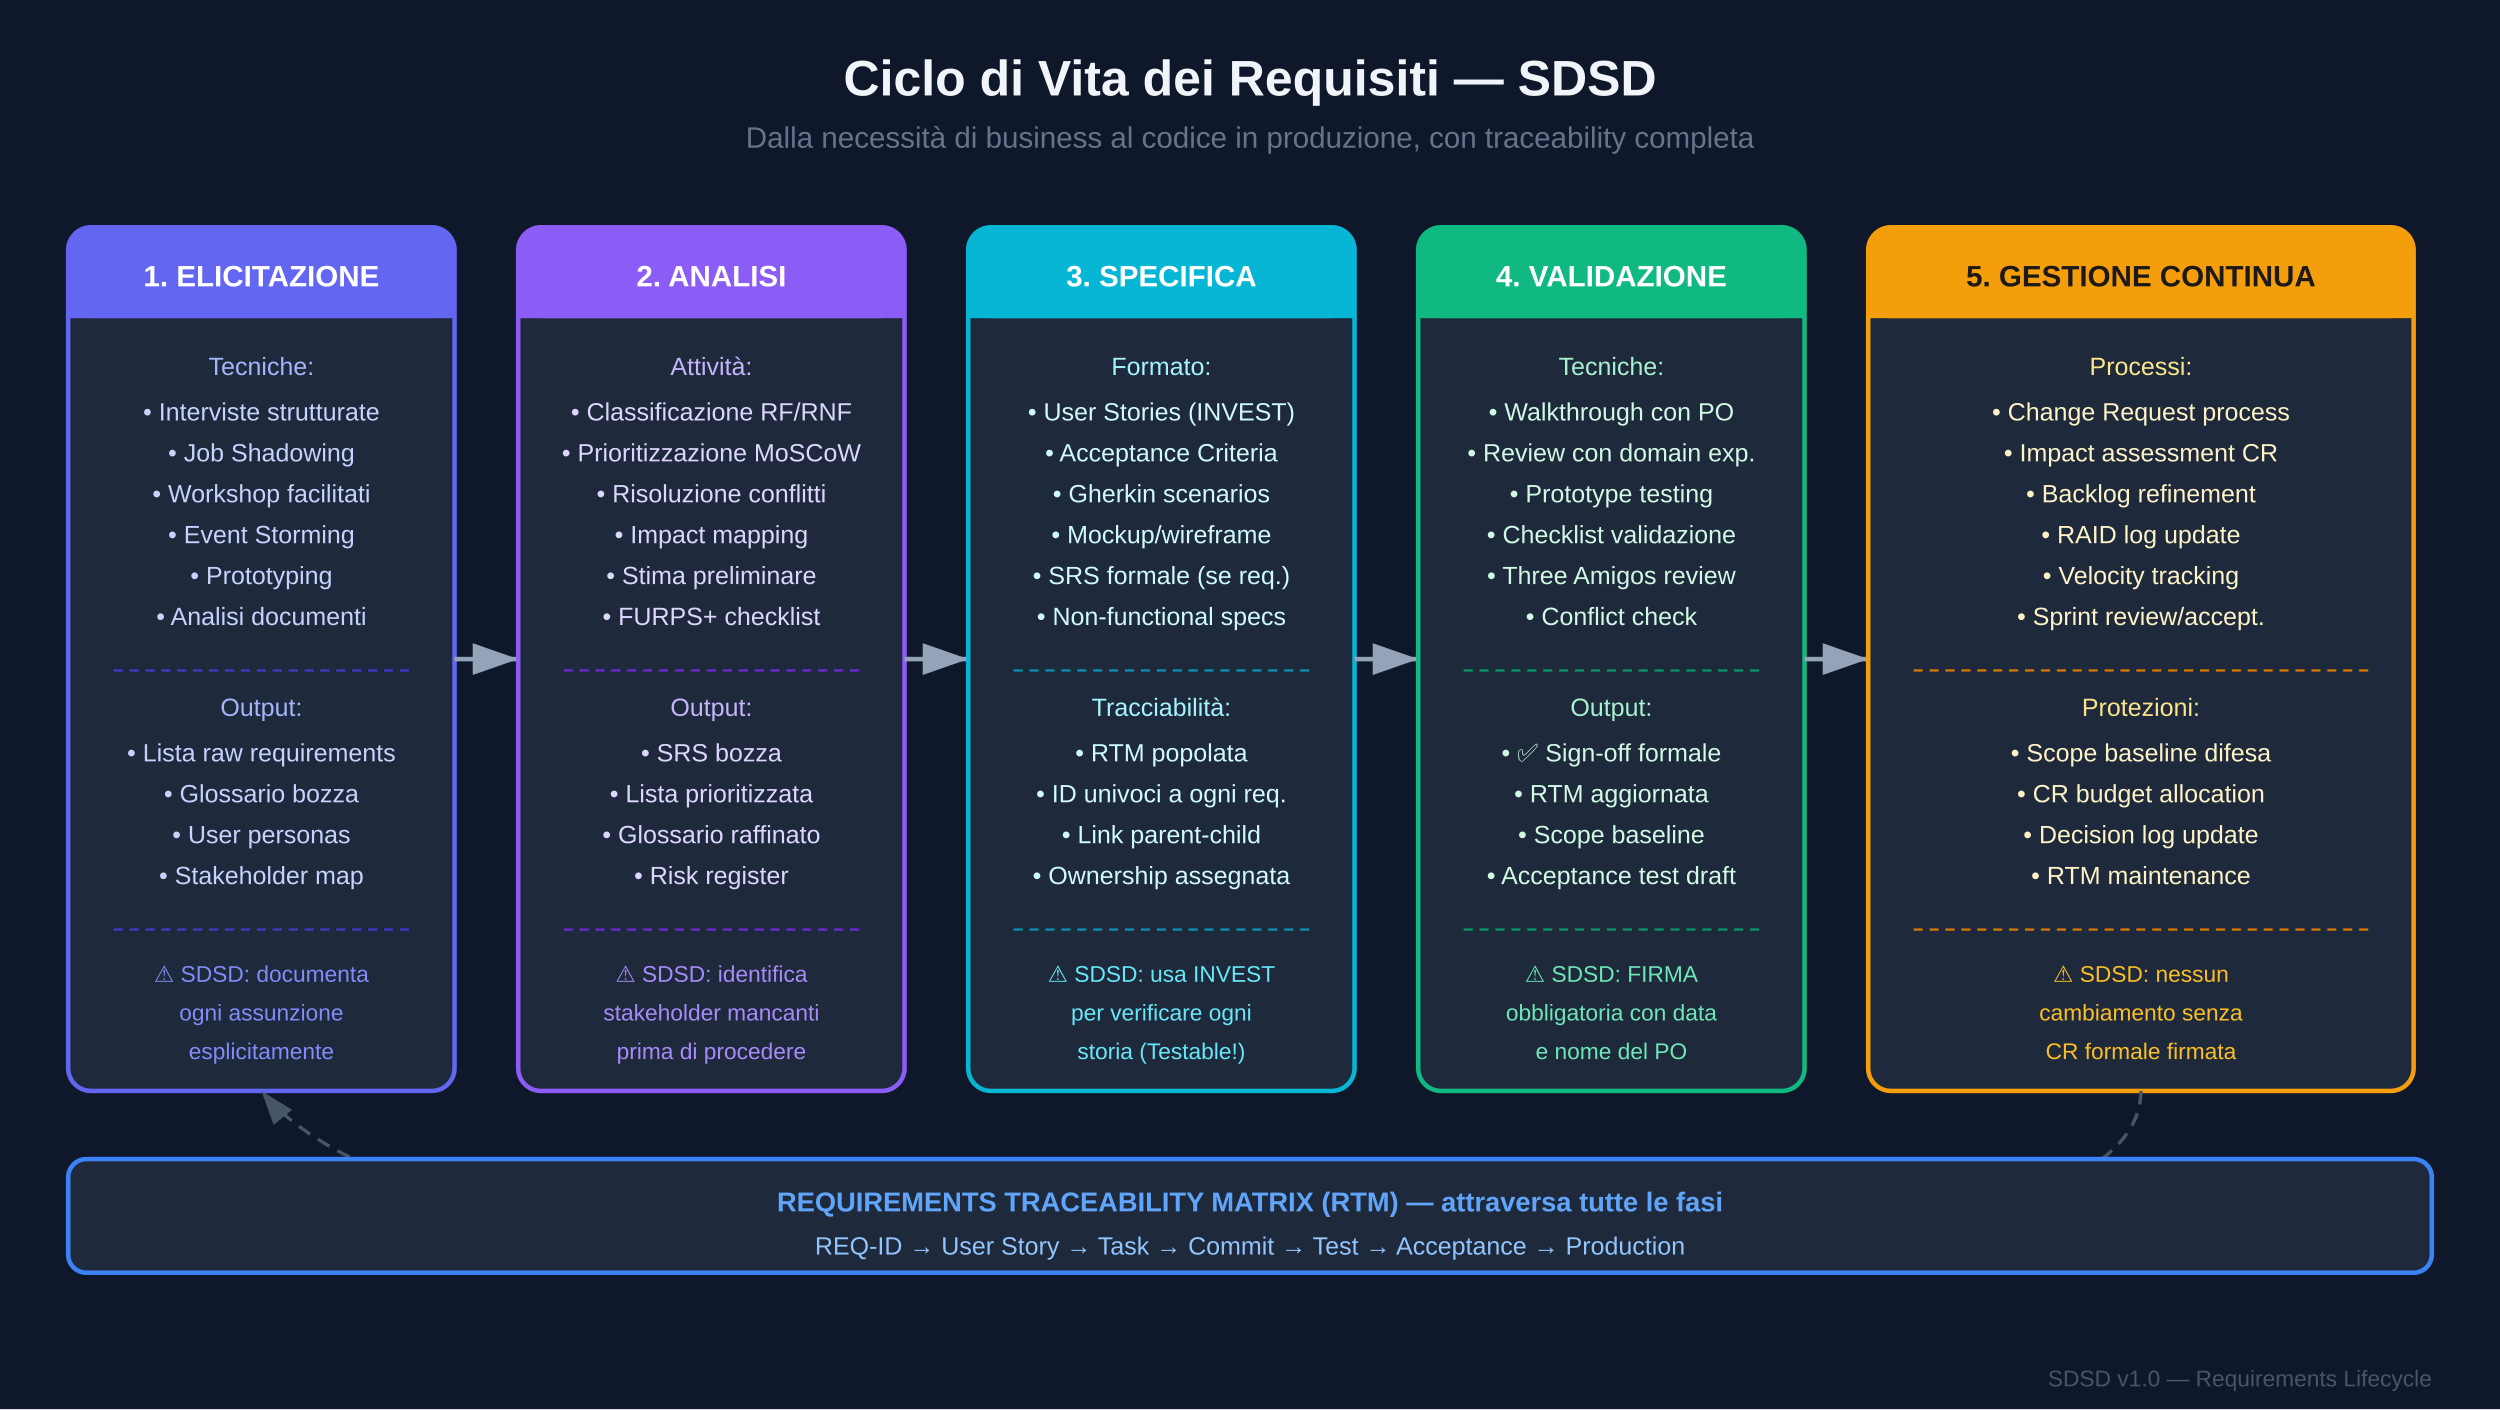
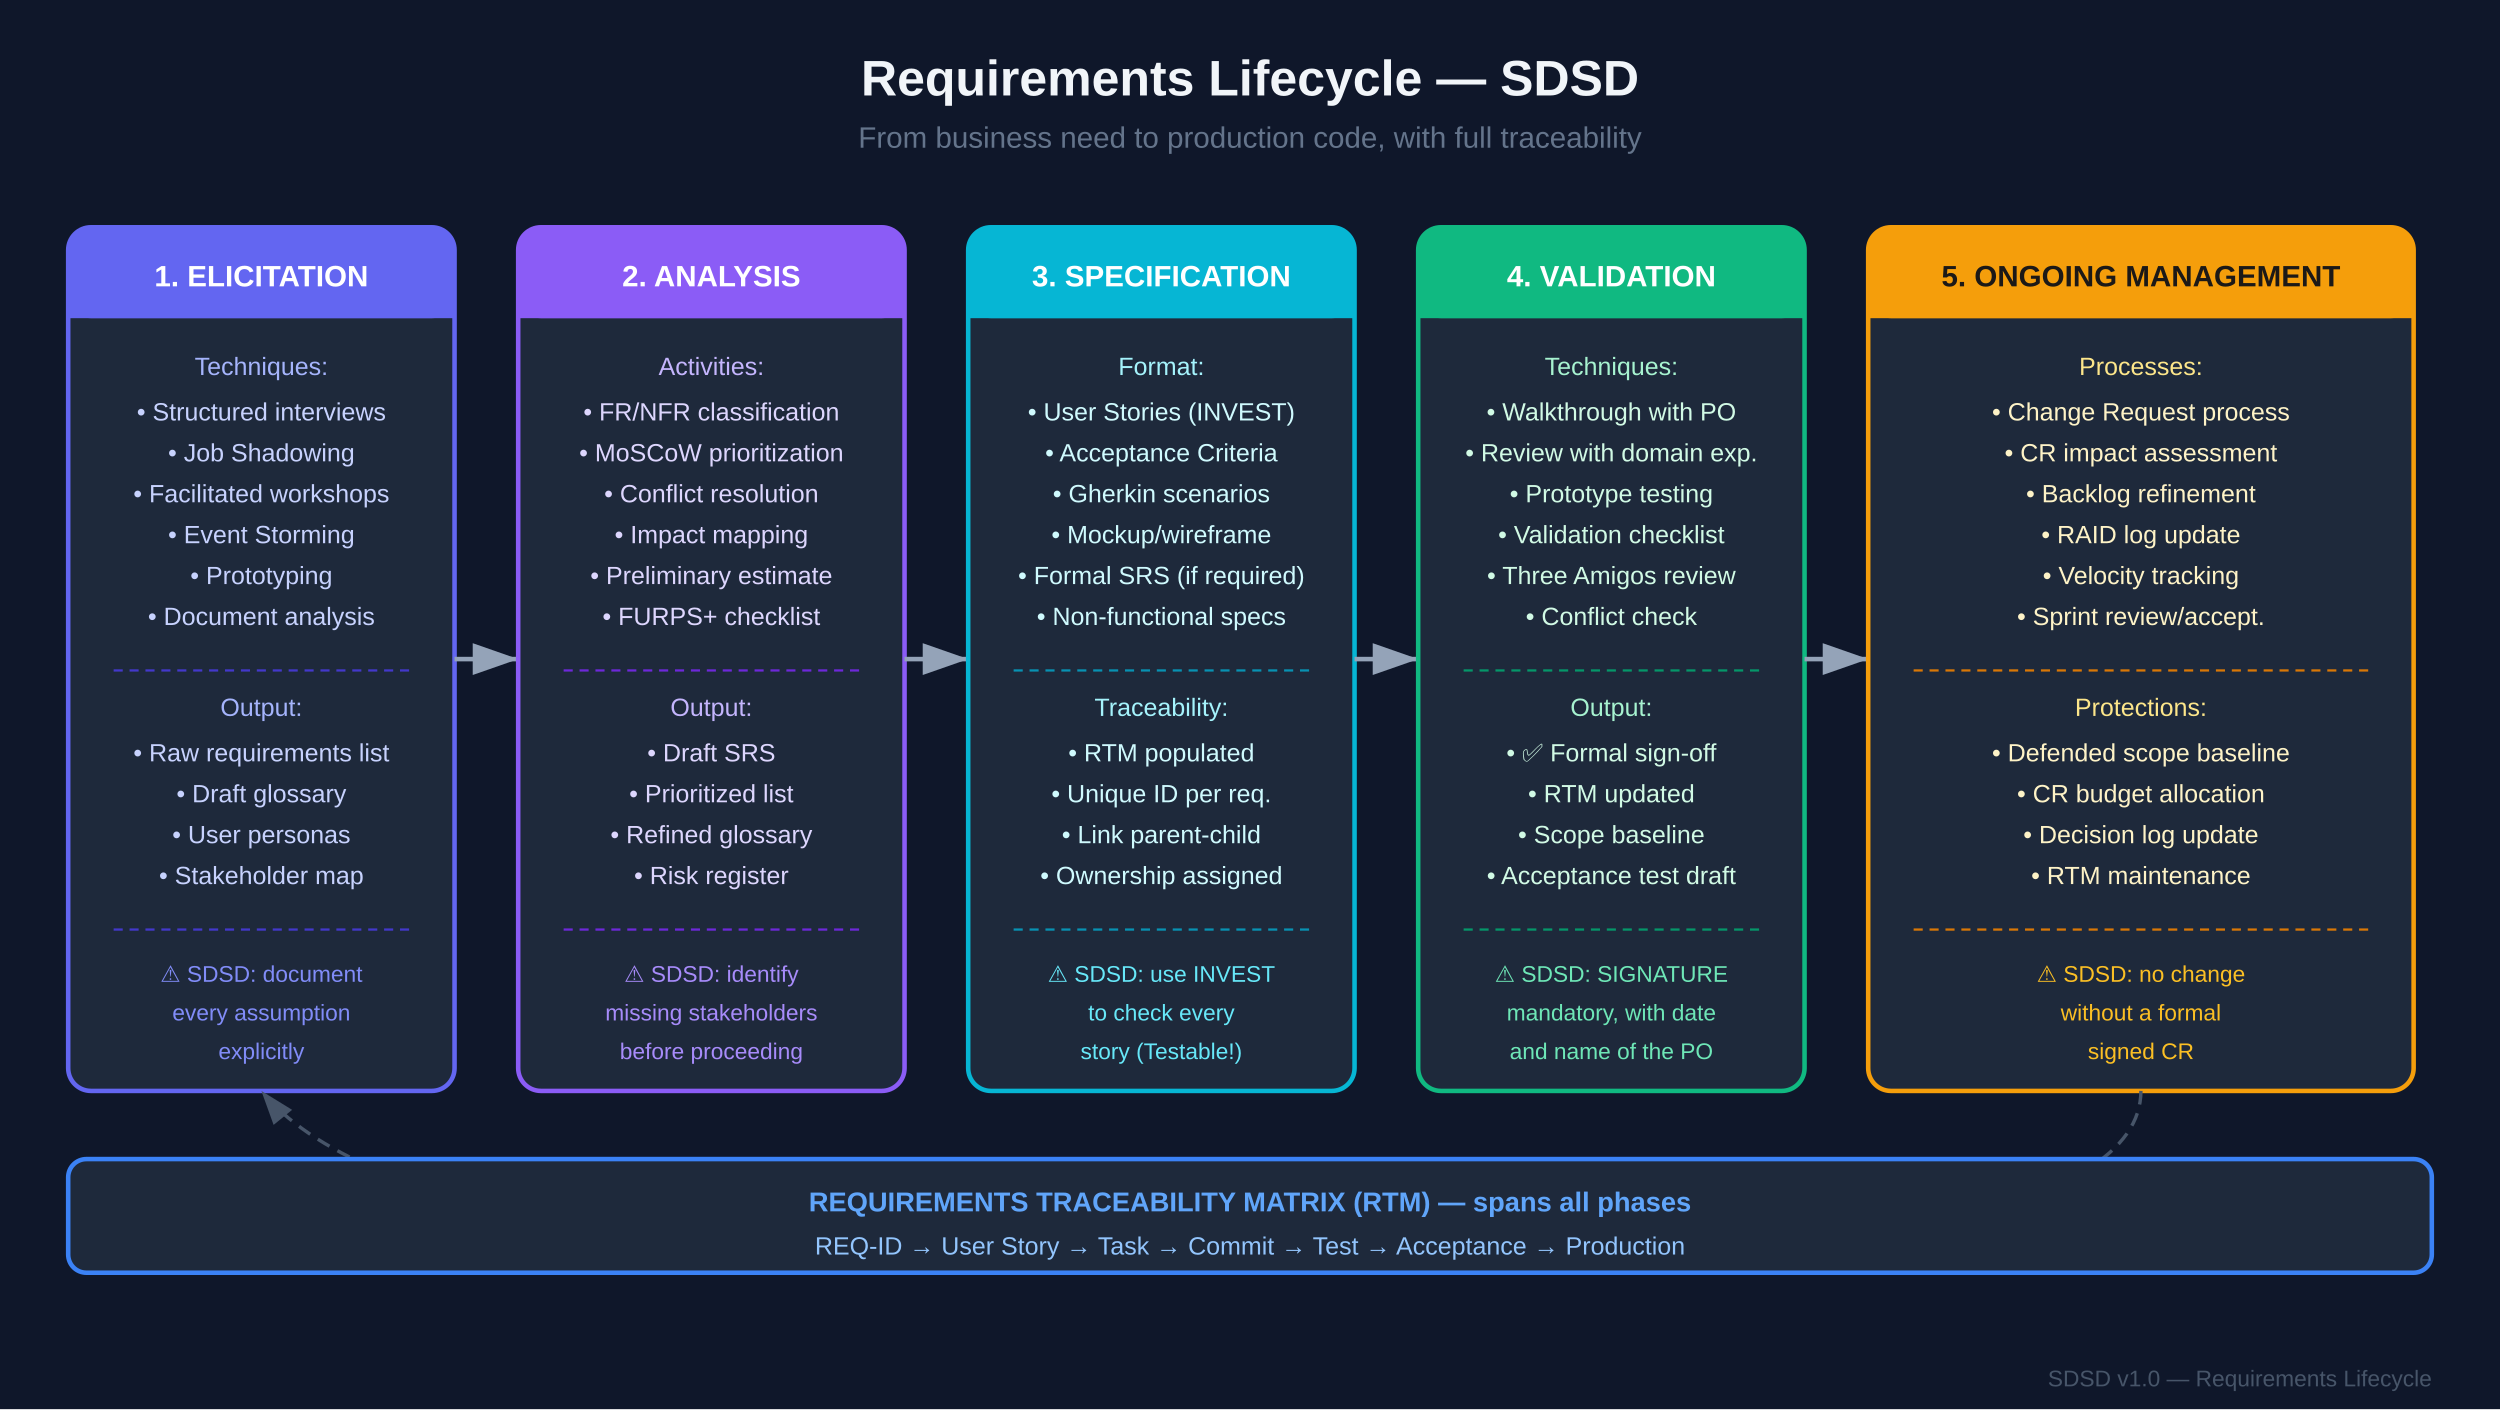
<svg xmlns="http://www.w3.org/2000/svg" width="1100" height="620" viewBox="0 0 1100 620" font-family="'Segoe UI', Arial, sans-serif">
  <rect width="1100" height="620" fill="#0f172a" />
-   <text x="550" y="42" text-anchor="middle" font-size="22" font-weight="bold" fill="#f1f5f9">Ciclo di Vita dei Requisiti — SDSD</text>
-   <text x="550" y="65" text-anchor="middle" font-size="13" fill="#64748b">Dalla necessità di business al codice in produzione, con traceability completa</text>
+   <text x="550" y="42" text-anchor="middle" font-size="22" font-weight="bold" fill="#f1f5f9">Requirements Lifecycle — SDSD</text>
+   <text x="550" y="65" text-anchor="middle" font-size="13" fill="#64748b">From business need to production code, with full traceability</text>
  <rect x="30" y="100" width="170" height="380" rx="10" fill="#1e293b" stroke="#6366f1" stroke-width="2" />
  <rect x="30" y="100" width="170" height="40" rx="10" fill="#6366f1" />
  <rect x="30" y="128" width="170" height="12" fill="#6366f1" />
-   <text x="115" y="126" text-anchor="middle" font-size="13" font-weight="bold" fill="white">1. ELICITAZIONE</text>
-   <text x="115" y="165" text-anchor="middle" font-size="11" fill="#a5b4fc">Tecniche:</text>
-   <text x="115" y="185" text-anchor="middle" font-size="11" fill="#c7d2fe">• Interviste strutturate</text>
+   <text x="115" y="126" text-anchor="middle" font-size="13" font-weight="bold" fill="white">1. ELICITATION</text>
+   <text x="115" y="165" text-anchor="middle" font-size="11" fill="#a5b4fc">Techniques:</text>
+   <text x="115" y="185" text-anchor="middle" font-size="11" fill="#c7d2fe">• Structured interviews</text>
  <text x="115" y="203" text-anchor="middle" font-size="11" fill="#c7d2fe">• Job Shadowing</text>
-   <text x="115" y="221" text-anchor="middle" font-size="11" fill="#c7d2fe">• Workshop facilitati</text>
+   <text x="115" y="221" text-anchor="middle" font-size="11" fill="#c7d2fe">• Facilitated workshops</text>
  <text x="115" y="239" text-anchor="middle" font-size="11" fill="#c7d2fe">• Event Storming</text>
  <text x="115" y="257" text-anchor="middle" font-size="11" fill="#c7d2fe">• Prototyping</text>
-   <text x="115" y="275" text-anchor="middle" font-size="11" fill="#c7d2fe">• Analisi documenti</text>
+   <text x="115" y="275" text-anchor="middle" font-size="11" fill="#c7d2fe">• Document analysis</text>
  <line x1="50" y1="295" x2="180" y2="295" stroke="#4338ca" stroke-width="1" stroke-dasharray="4,3" />
  <text x="115" y="315" text-anchor="middle" font-size="11" fill="#a5b4fc">Output:</text>
-   <text x="115" y="335" text-anchor="middle" font-size="11" fill="#c7d2fe">• Lista raw requirements</text>
-   <text x="115" y="353" text-anchor="middle" font-size="11" fill="#c7d2fe">• Glossario bozza</text>
+   <text x="115" y="335" text-anchor="middle" font-size="11" fill="#c7d2fe">• Raw requirements list</text>
+   <text x="115" y="353" text-anchor="middle" font-size="11" fill="#c7d2fe">• Draft glossary</text>
  <text x="115" y="371" text-anchor="middle" font-size="11" fill="#c7d2fe">• User personas</text>
  <text x="115" y="389" text-anchor="middle" font-size="11" fill="#c7d2fe">• Stakeholder map</text>
  <line x1="50" y1="409" x2="180" y2="409" stroke="#4338ca" stroke-width="1" stroke-dasharray="4,3" />
-   <text x="115" y="432" text-anchor="middle" font-size="10" fill="#818cf8">⚠️ SDSD: documenta</text>
-   <text x="115" y="449" text-anchor="middle" font-size="10" fill="#818cf8">ogni assunzione</text>
-   <text x="115" y="466" text-anchor="middle" font-size="10" fill="#818cf8">esplicitamente</text>
+   <text x="115" y="432" text-anchor="middle" font-size="10" fill="#818cf8">⚠️ SDSD: document</text>
+   <text x="115" y="449" text-anchor="middle" font-size="10" fill="#818cf8">every assumption</text>
+   <text x="115" y="466" text-anchor="middle" font-size="10" fill="#818cf8">explicitly</text>
  <line x1="200" y1="290" x2="228" y2="290" stroke="#94a3b8" stroke-width="2" marker-end="url(#arrow)" />
  <rect x="228" y="100" width="170" height="380" rx="10" fill="#1e293b" stroke="#8b5cf6" stroke-width="2" />
  <rect x="228" y="100" width="170" height="40" rx="10" fill="#8b5cf6" />
  <rect x="228" y="128" width="170" height="12" fill="#8b5cf6" />
-   <text x="313" y="126" text-anchor="middle" font-size="13" font-weight="bold" fill="white">2. ANALISI</text>
-   <text x="313" y="165" text-anchor="middle" font-size="11" fill="#c4b5fd">Attività:</text>
-   <text x="313" y="185" text-anchor="middle" font-size="11" fill="#ddd6fe">• Classificazione RF/RNF</text>
-   <text x="313" y="203" text-anchor="middle" font-size="11" fill="#ddd6fe">• Prioritizzazione MoSCoW</text>
-   <text x="313" y="221" text-anchor="middle" font-size="11" fill="#ddd6fe">• Risoluzione conflitti</text>
+   <text x="313" y="126" text-anchor="middle" font-size="13" font-weight="bold" fill="white">2. ANALYSIS</text>
+   <text x="313" y="165" text-anchor="middle" font-size="11" fill="#c4b5fd">Activities:</text>
+   <text x="313" y="185" text-anchor="middle" font-size="11" fill="#ddd6fe">• FR/NFR classification</text>
+   <text x="313" y="203" text-anchor="middle" font-size="11" fill="#ddd6fe">• MoSCoW prioritization</text>
+   <text x="313" y="221" text-anchor="middle" font-size="11" fill="#ddd6fe">• Conflict resolution</text>
  <text x="313" y="239" text-anchor="middle" font-size="11" fill="#ddd6fe">• Impact mapping</text>
-   <text x="313" y="257" text-anchor="middle" font-size="11" fill="#ddd6fe">• Stima preliminare</text>
+   <text x="313" y="257" text-anchor="middle" font-size="11" fill="#ddd6fe">• Preliminary estimate</text>
  <text x="313" y="275" text-anchor="middle" font-size="11" fill="#ddd6fe">• FURPS+ checklist</text>
  <line x1="248" y1="295" x2="378" y2="295" stroke="#6d28d9" stroke-width="1" stroke-dasharray="4,3" />
  <text x="313" y="315" text-anchor="middle" font-size="11" fill="#c4b5fd">Output:</text>
-   <text x="313" y="335" text-anchor="middle" font-size="11" fill="#ddd6fe">• SRS bozza</text>
-   <text x="313" y="353" text-anchor="middle" font-size="11" fill="#ddd6fe">• Lista prioritizzata</text>
-   <text x="313" y="371" text-anchor="middle" font-size="11" fill="#ddd6fe">• Glossario raffinato</text>
+   <text x="313" y="335" text-anchor="middle" font-size="11" fill="#ddd6fe">• Draft SRS</text>
+   <text x="313" y="353" text-anchor="middle" font-size="11" fill="#ddd6fe">• Prioritized list</text>
+   <text x="313" y="371" text-anchor="middle" font-size="11" fill="#ddd6fe">• Refined glossary</text>
  <text x="313" y="389" text-anchor="middle" font-size="11" fill="#ddd6fe">• Risk register</text>
  <line x1="248" y1="409" x2="378" y2="409" stroke="#6d28d9" stroke-width="1" stroke-dasharray="4,3" />
-   <text x="313" y="432" text-anchor="middle" font-size="10" fill="#a78bfa">⚠️ SDSD: identifica</text>
-   <text x="313" y="449" text-anchor="middle" font-size="10" fill="#a78bfa">stakeholder mancanti</text>
-   <text x="313" y="466" text-anchor="middle" font-size="10" fill="#a78bfa">prima di procedere</text>
+   <text x="313" y="432" text-anchor="middle" font-size="10" fill="#a78bfa">⚠️ SDSD: identify</text>
+   <text x="313" y="449" text-anchor="middle" font-size="10" fill="#a78bfa">missing stakeholders</text>
+   <text x="313" y="466" text-anchor="middle" font-size="10" fill="#a78bfa">before proceeding</text>
  <line x1="398" y1="290" x2="426" y2="290" stroke="#94a3b8" stroke-width="2" marker-end="url(#arrow)" />
  <rect x="426" y="100" width="170" height="380" rx="10" fill="#1e293b" stroke="#06b6d4" stroke-width="2" />
  <rect x="426" y="100" width="170" height="40" rx="10" fill="#06b6d4" />
  <rect x="426" y="128" width="170" height="12" fill="#06b6d4" />
-   <text x="511" y="126" text-anchor="middle" font-size="13" font-weight="bold" fill="white">3. SPECIFICA</text>
-   <text x="511" y="165" text-anchor="middle" font-size="11" fill="#a5f3fc">Formato:</text>
+   <text x="511" y="126" text-anchor="middle" font-size="13" font-weight="bold" fill="white">3. SPECIFICATION</text>
+   <text x="511" y="165" text-anchor="middle" font-size="11" fill="#a5f3fc">Format:</text>
  <text x="511" y="185" text-anchor="middle" font-size="11" fill="#cffafe">• User Stories (INVEST)</text>
  <text x="511" y="203" text-anchor="middle" font-size="11" fill="#cffafe">• Acceptance Criteria</text>
  <text x="511" y="221" text-anchor="middle" font-size="11" fill="#cffafe">• Gherkin scenarios</text>
  <text x="511" y="239" text-anchor="middle" font-size="11" fill="#cffafe">• Mockup/wireframe</text>
-   <text x="511" y="257" text-anchor="middle" font-size="11" fill="#cffafe">• SRS formale (se req.)</text>
+   <text x="511" y="257" text-anchor="middle" font-size="11" fill="#cffafe">• Formal SRS (if required)</text>
  <text x="511" y="275" text-anchor="middle" font-size="11" fill="#cffafe">• Non-functional specs</text>
  <line x1="446" y1="295" x2="576" y2="295" stroke="#0891b2" stroke-width="1" stroke-dasharray="4,3" />
-   <text x="511" y="315" text-anchor="middle" font-size="11" fill="#a5f3fc">Tracciabilità:</text>
-   <text x="511" y="335" text-anchor="middle" font-size="11" fill="#cffafe">• RTM popolata</text>
-   <text x="511" y="353" text-anchor="middle" font-size="11" fill="#cffafe">• ID univoci a ogni req.</text>
+   <text x="511" y="315" text-anchor="middle" font-size="11" fill="#a5f3fc">Traceability:</text>
+   <text x="511" y="335" text-anchor="middle" font-size="11" fill="#cffafe">• RTM populated</text>
+   <text x="511" y="353" text-anchor="middle" font-size="11" fill="#cffafe">• Unique ID per req.</text>
  <text x="511" y="371" text-anchor="middle" font-size="11" fill="#cffafe">• Link parent-child</text>
-   <text x="511" y="389" text-anchor="middle" font-size="11" fill="#cffafe">• Ownership assegnata</text>
+   <text x="511" y="389" text-anchor="middle" font-size="11" fill="#cffafe">• Ownership assigned</text>
  <line x1="446" y1="409" x2="576" y2="409" stroke="#0891b2" stroke-width="1" stroke-dasharray="4,3" />
-   <text x="511" y="432" text-anchor="middle" font-size="10" fill="#67e8f9">⚠️ SDSD: usa INVEST</text>
-   <text x="511" y="449" text-anchor="middle" font-size="10" fill="#67e8f9">per verificare ogni</text>
-   <text x="511" y="466" text-anchor="middle" font-size="10" fill="#67e8f9">storia (Testable!)</text>
+   <text x="511" y="432" text-anchor="middle" font-size="10" fill="#67e8f9">⚠️ SDSD: use INVEST</text>
+   <text x="511" y="449" text-anchor="middle" font-size="10" fill="#67e8f9">to check every</text>
+   <text x="511" y="466" text-anchor="middle" font-size="10" fill="#67e8f9">story (Testable!)</text>
  <line x1="596" y1="290" x2="624" y2="290" stroke="#94a3b8" stroke-width="2" marker-end="url(#arrow)" />
  <rect x="624" y="100" width="170" height="380" rx="10" fill="#1e293b" stroke="#10b981" stroke-width="2" />
  <rect x="624" y="100" width="170" height="40" rx="10" fill="#10b981" />
  <rect x="624" y="128" width="170" height="12" fill="#10b981" />
-   <text x="709" y="126" text-anchor="middle" font-size="13" font-weight="bold" fill="white">4. VALIDAZIONE</text>
-   <text x="709" y="165" text-anchor="middle" font-size="11" fill="#a7f3d0">Tecniche:</text>
-   <text x="709" y="185" text-anchor="middle" font-size="11" fill="#d1fae5">• Walkthrough con PO</text>
-   <text x="709" y="203" text-anchor="middle" font-size="11" fill="#d1fae5">• Review con domain exp.</text>
+   <text x="709" y="126" text-anchor="middle" font-size="13" font-weight="bold" fill="white">4. VALIDATION</text>
+   <text x="709" y="165" text-anchor="middle" font-size="11" fill="#a7f3d0">Techniques:</text>
+   <text x="709" y="185" text-anchor="middle" font-size="11" fill="#d1fae5">• Walkthrough with PO</text>
+   <text x="709" y="203" text-anchor="middle" font-size="11" fill="#d1fae5">• Review with domain exp.</text>
  <text x="709" y="221" text-anchor="middle" font-size="11" fill="#d1fae5">• Prototype testing</text>
-   <text x="709" y="239" text-anchor="middle" font-size="11" fill="#d1fae5">• Checklist validazione</text>
+   <text x="709" y="239" text-anchor="middle" font-size="11" fill="#d1fae5">• Validation checklist</text>
  <text x="709" y="257" text-anchor="middle" font-size="11" fill="#d1fae5">• Three Amigos review</text>
  <text x="709" y="275" text-anchor="middle" font-size="11" fill="#d1fae5">• Conflict check</text>
  <line x1="644" y1="295" x2="774" y2="295" stroke="#059669" stroke-width="1" stroke-dasharray="4,3" />
  <text x="709" y="315" text-anchor="middle" font-size="11" fill="#a7f3d0">Output:</text>
-   <text x="709" y="335" text-anchor="middle" font-size="11" fill="#d1fae5">• ✅ Sign-off formale</text>
-   <text x="709" y="353" text-anchor="middle" font-size="11" fill="#d1fae5">• RTM aggiornata</text>
+   <text x="709" y="335" text-anchor="middle" font-size="11" fill="#d1fae5">• ✅ Formal sign-off</text>
+   <text x="709" y="353" text-anchor="middle" font-size="11" fill="#d1fae5">• RTM updated</text>
  <text x="709" y="371" text-anchor="middle" font-size="11" fill="#d1fae5">• Scope baseline</text>
  <text x="709" y="389" text-anchor="middle" font-size="11" fill="#d1fae5">• Acceptance test draft</text>
  <line x1="644" y1="409" x2="774" y2="409" stroke="#059669" stroke-width="1" stroke-dasharray="4,3" />
-   <text x="709" y="432" text-anchor="middle" font-size="10" fill="#6ee7b7">⚠️ SDSD: FIRMA</text>
-   <text x="709" y="449" text-anchor="middle" font-size="10" fill="#6ee7b7">obbligatoria con data</text>
-   <text x="709" y="466" text-anchor="middle" font-size="10" fill="#6ee7b7">e nome del PO</text>
+   <text x="709" y="432" text-anchor="middle" font-size="10" fill="#6ee7b7">⚠️ SDSD: SIGNATURE</text>
+   <text x="709" y="449" text-anchor="middle" font-size="10" fill="#6ee7b7">mandatory, with date</text>
+   <text x="709" y="466" text-anchor="middle" font-size="10" fill="#6ee7b7">and name of the PO</text>
  <line x1="794" y1="290" x2="822" y2="290" stroke="#94a3b8" stroke-width="2" marker-end="url(#arrow)" />
  <rect x="822" y="100" width="240" height="380" rx="10" fill="#1e293b" stroke="#f59e0b" stroke-width="2" />
  <rect x="822" y="100" width="240" height="40" rx="10" fill="#f59e0b" />
  <rect x="822" y="128" width="240" height="12" fill="#f59e0b" />
-   <text x="942" y="126" text-anchor="middle" font-size="13" font-weight="bold" fill="#1c1917">5. GESTIONE CONTINUA</text>
-   <text x="942" y="165" text-anchor="middle" font-size="11" fill="#fde68a">Processi:</text>
+   <text x="942" y="126" text-anchor="middle" font-size="13" font-weight="bold" fill="#1c1917">5. ONGOING MANAGEMENT</text>
+   <text x="942" y="165" text-anchor="middle" font-size="11" fill="#fde68a">Processes:</text>
  <text x="942" y="185" text-anchor="middle" font-size="11" fill="#fef3c7">• Change Request process</text>
-   <text x="942" y="203" text-anchor="middle" font-size="11" fill="#fef3c7">• Impact assessment CR</text>
+   <text x="942" y="203" text-anchor="middle" font-size="11" fill="#fef3c7">• CR impact assessment</text>
  <text x="942" y="221" text-anchor="middle" font-size="11" fill="#fef3c7">• Backlog refinement</text>
  <text x="942" y="239" text-anchor="middle" font-size="11" fill="#fef3c7">• RAID log update</text>
  <text x="942" y="257" text-anchor="middle" font-size="11" fill="#fef3c7">• Velocity tracking</text>
  <text x="942" y="275" text-anchor="middle" font-size="11" fill="#fef3c7">• Sprint review/accept.</text>
  <line x1="842" y1="295" x2="1042" y2="295" stroke="#d97706" stroke-width="1" stroke-dasharray="4,3" />
-   <text x="942" y="315" text-anchor="middle" font-size="11" fill="#fde68a">Protezioni:</text>
-   <text x="942" y="335" text-anchor="middle" font-size="11" fill="#fef3c7">• Scope baseline difesa</text>
+   <text x="942" y="315" text-anchor="middle" font-size="11" fill="#fde68a">Protections:</text>
+   <text x="942" y="335" text-anchor="middle" font-size="11" fill="#fef3c7">• Defended scope baseline</text>
  <text x="942" y="353" text-anchor="middle" font-size="11" fill="#fef3c7">• CR budget allocation</text>
  <text x="942" y="371" text-anchor="middle" font-size="11" fill="#fef3c7">• Decision log update</text>
  <text x="942" y="389" text-anchor="middle" font-size="11" fill="#fef3c7">• RTM maintenance</text>
  <line x1="842" y1="409" x2="1042" y2="409" stroke="#d97706" stroke-width="1" stroke-dasharray="4,3" />
-   <text x="942" y="432" text-anchor="middle" font-size="10" fill="#fbbf24">⚠️ SDSD: nessun</text>
-   <text x="942" y="449" text-anchor="middle" font-size="10" fill="#fbbf24">cambiamento senza</text>
-   <text x="942" y="466" text-anchor="middle" font-size="10" fill="#fbbf24">CR formale firmata</text>
+   <text x="942" y="432" text-anchor="middle" font-size="10" fill="#fbbf24">⚠️ SDSD: no change</text>
+   <text x="942" y="449" text-anchor="middle" font-size="10" fill="#fbbf24">without a formal</text>
+   <text x="942" y="466" text-anchor="middle" font-size="10" fill="#fbbf24">signed CR</text>
  <path d="M 942 480 Q 942 560 550 560 Q 180 560 115 480" stroke="#475569" stroke-width="1.5" stroke-dasharray="6,4" fill="none" marker-end="url(#arrowGray)" />
-   <text x="550" y="553" text-anchor="middle" font-size="11" fill="#64748b">Nuovi requisiti o cambiamenti → riparte il ciclo con CR formale</text>
+   <text x="550" y="553" text-anchor="middle" font-size="11" fill="#64748b">New requirements or changes → the cycle restarts with a formal CR</text>
  <rect x="30" y="510" width="1040" height="50" rx="8" fill="#1e293b" stroke="#3b82f6" stroke-width="2" />
-   <text x="550" y="533" text-anchor="middle" font-size="12" font-weight="bold" fill="#60a5fa">REQUIREMENTS TRACEABILITY MATRIX (RTM) — attraversa tutte le fasi</text>
+   <text x="550" y="533" text-anchor="middle" font-size="12" font-weight="bold" fill="#60a5fa">REQUIREMENTS TRACEABILITY MATRIX (RTM) — spans all phases</text>
  <text x="550" y="552" text-anchor="middle" font-size="11" fill="#93c5fd">REQ-ID → User Story → Task → Commit → Test → Acceptance → Production</text>
  <defs>
    <marker id="arrow" markerWidth="10" markerHeight="7" refX="10" refY="3.5" orient="auto">
      <polygon points="0 0, 10 3.5, 0 7" fill="#94a3b8" />
    </marker>
    <marker id="arrowGray" markerWidth="10" markerHeight="7" refX="10" refY="3.5" orient="auto">
      <polygon points="0 0, 10 3.5, 0 7" fill="#475569" />
    </marker>
  </defs>
  <text x="1070" y="610" text-anchor="end" font-size="10" fill="#475569">SDSD v1.0 — Requirements Lifecycle</text>
</svg>
